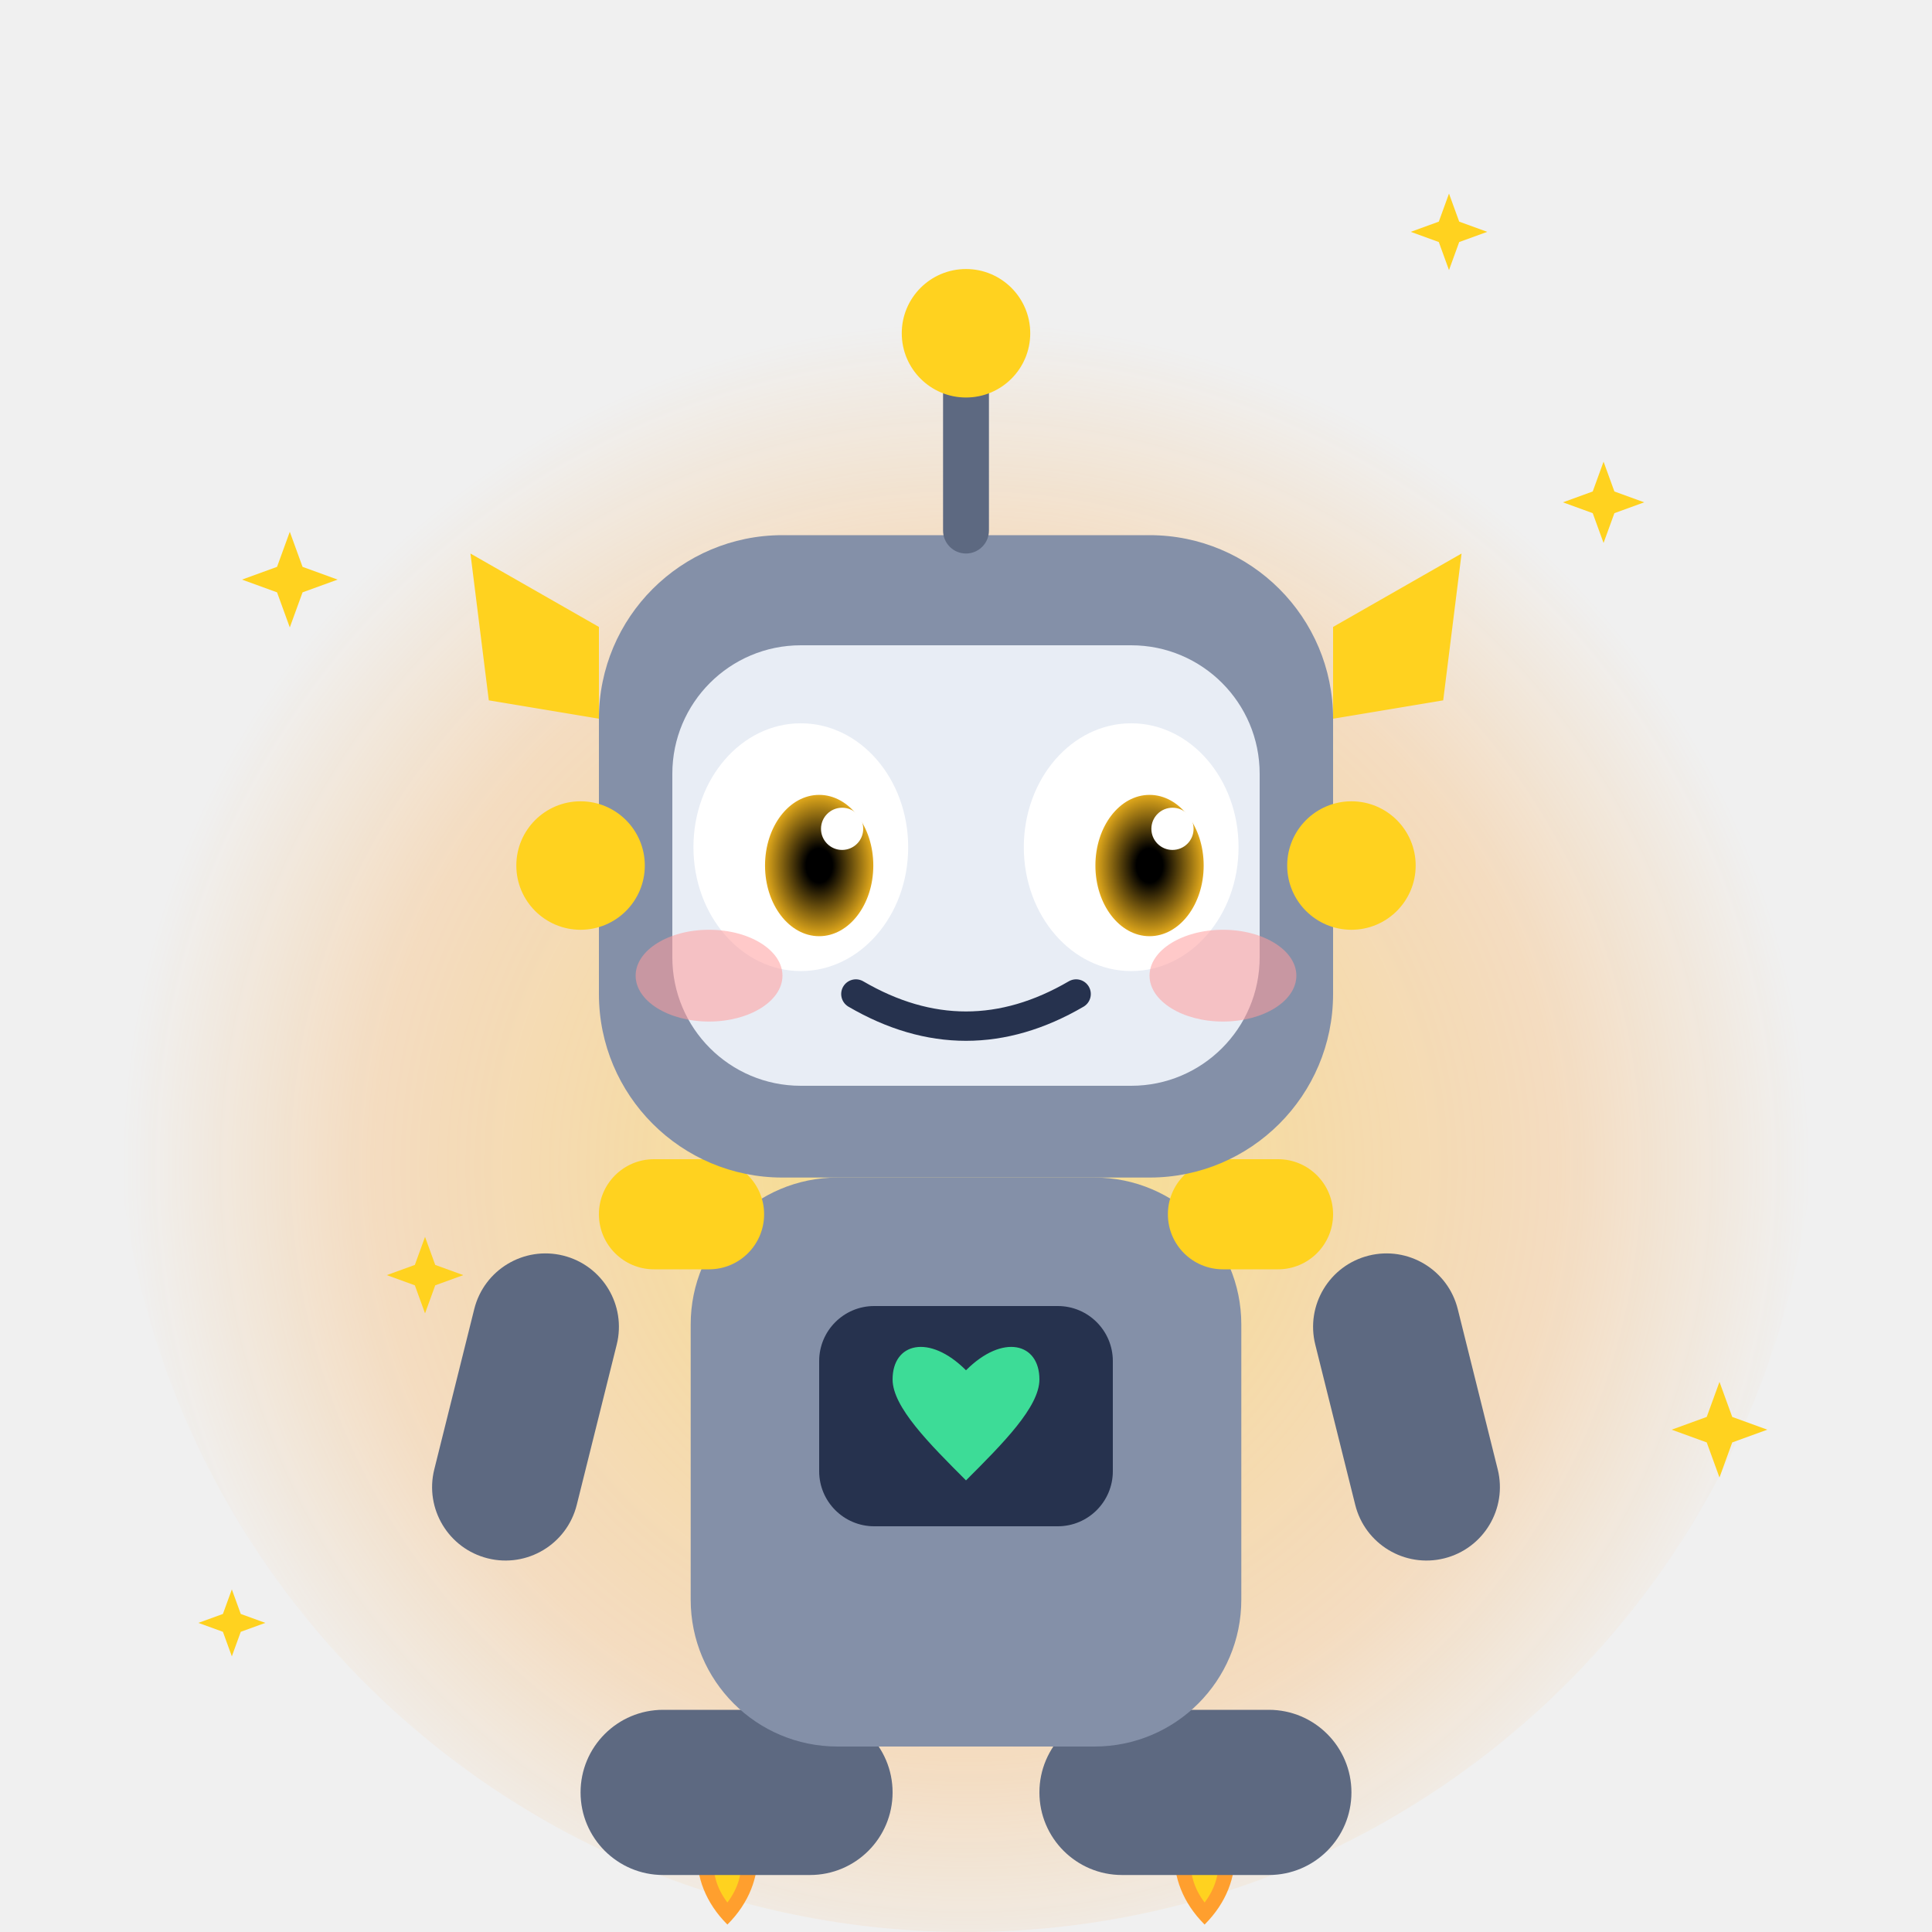
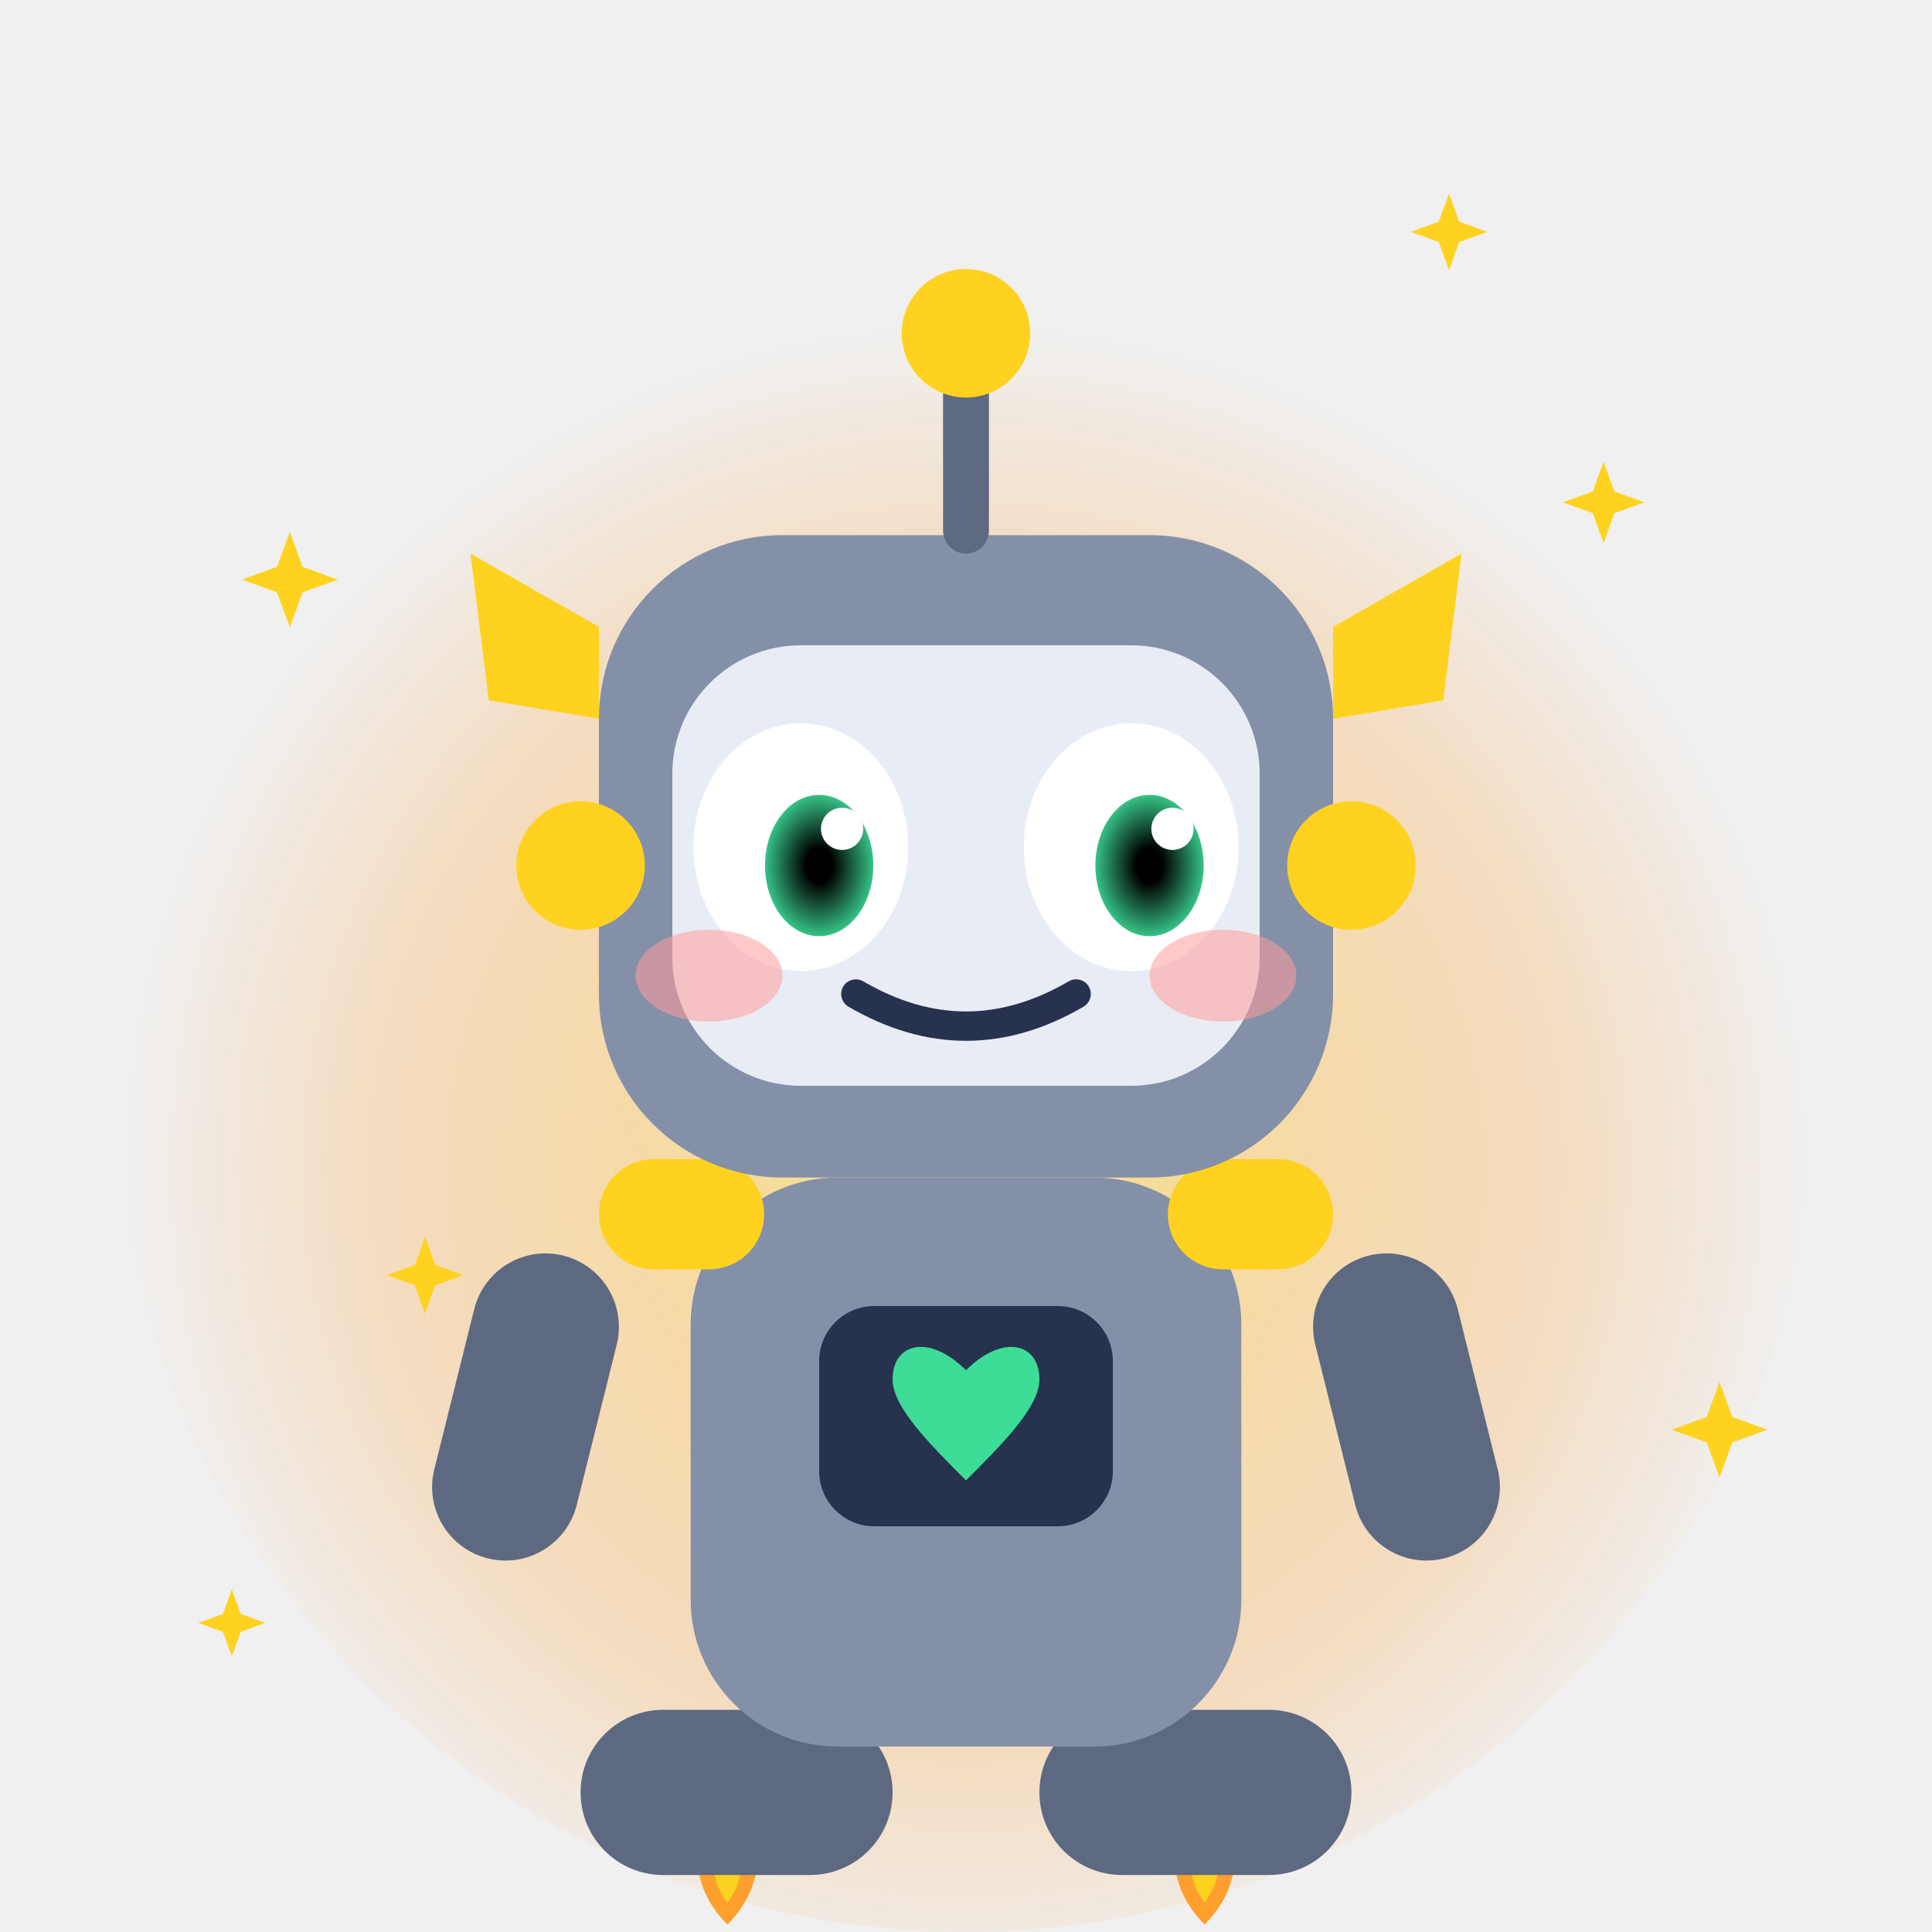
<svg xmlns="http://www.w3.org/2000/svg" viewBox="0 0 200 200" width="200" height="200">
  <defs>
    <radialGradient id="auraGrad" cx="50%" cy="55%" r="50%">
      <stop offset="0%" stop-color="#ffd21f" stop-opacity="0.5" />
      <stop offset="70%" stop-color="#ff9f2e" stop-opacity="0.25" />
      <stop offset="100%" stop-color="#ff9f2e" stop-opacity="0" />
    </radialGradient>
    <radialGradient id="eyeGradL" cx="84" cy="84" fx="84" fy="84" r="6.5" gradientTransform="matrix(1,0,0,1.307692,0,-25.84615)" gradientUnits="userSpaceOnUse">
      <stop offset="0.22" stop-color="#000000" />
-       <stop offset="1" stop-color="#ffbf1f" />
+       <stop offset="1" stop-color="#3ddc97" />
    </radialGradient>
    <radialGradient id="eyeGradR" cx="120" cy="84" fx="120" fy="84" r="6.5" gradientTransform="matrix(1,0,0,1.307692,0,-25.84615)" gradientUnits="userSpaceOnUse">
      <stop offset="0.22" stop-color="#000000" />
-       <stop offset="1" stop-color="#ffbf1f" />
+       <stop offset="1" stop-color="#3ddc97" />
    </radialGradient>
  </defs>
  <circle id="aura" cx="100" cy="112" r="88" fill="url(#auraGrad)" />
  <g id="pet" transform="translate(100,196) scale(0.95) translate(-100,-196)">
    <g id="jet74" transform="translate(74,193)">
      <g transform="scale(0.8)">
        <path d="M0,8 C-6,2 -5,-6 0,-12 C5,-6 6,2 0,8 Z" fill="#ff9f2e" />
        <path d="M0,5 C-3,1 -2,-3 0,-7 C2,-3 3,1 0,5 Z" fill="#ffd21f" />
      </g>
    </g>
    <g id="jet126" transform="translate(126,193)">
      <g transform="scale(0.8)">
        <path d="M0,8 C-6,2 -5,-6 0,-12 C5,-6 6,2 0,8 Z" fill="#ff9f2e" />
        <path d="M0,5 C-3,1 -2,-3 0,-7 C2,-3 3,1 0,5 Z" fill="#ffd21f" />
      </g>
    </g>
    <rect id="footL" x="58" y="176" width="34" height="18" rx="9" fill="#5d6981" />
    <rect id="footR" x="108" y="176" width="34" height="18" rx="9" fill="#5d6981" />
    <rect id="armL" x="44" y="126" width="16" height="34" rx="8" transform="rotate(14 52 143)" fill="#5d6981" />
    <rect id="armR" x="140" y="126" width="16" height="34" rx="8" transform="rotate(-14 148 143)" fill="#5d6981" />
    <rect id="torso" x="70" y="118" width="60" height="62" rx="16" fill="#8490a8" />
    <rect id="chest" x="84" y="132" width="32" height="24" rx="6" fill="#26324e" />
    <path d="M100,151 C96,147 92,143 92,140 C92,136 96,135 100,139 C104,135 108,136 108,140 C108,143 104,147 100,151 Z" fill="#3ddc97" />
    <rect id="shoulderL" x="60" y="116" width="18" height="12" rx="6" fill="#ffd21f" />
    <rect id="shoulderR" x="122" y="116" width="18" height="12" rx="6" fill="#ffd21f" />
    <rect id="head" x="60" y="48" width="80" height="70" rx="20" fill="#8490a8" />
    <rect id="facePlate" x="68" y="60" width="64" height="48" rx="14" fill="#e8edf5" />
    <circle id="boltL" cx="58" cy="84" r="7" fill="#ffd21f" />
    <circle id="boltR" cx="142" cy="84" r="7" fill="#ffd21f" />
    <rect id="antennaStem" x="97.5" y="30" width="5" height="20" rx="2.5" fill="#5d6981" />
    <circle id="antennaBall" cx="100" cy="26" r="7" fill="#ffd21f" />
    <path id="finL" d="M60,58 L46,50 L48,66 L60,68 Z" fill="#ffd21f" />
    <path id="finR" d="M140,58 L154,50 L152,66 L140,68 Z" fill="#ffd21f" />
    <g id="eyeL">
      <ellipse cx="82" cy="82" rx="11.7" ry="13.5" fill="#ffffff" />
      <ellipse cx="84" cy="84" rx="5.9" ry="7.7" fill="url(#eyeGradL)" />
      <circle cx="86.5" cy="80" r="2.3" fill="#ffffff" />
    </g>
    <g id="eyeR">
      <ellipse cx="118" cy="82" rx="11.7" ry="13.5" fill="#ffffff" />
      <ellipse cx="120" cy="84" rx="5.9" ry="7.7" fill="url(#eyeGradR)" />
      <circle cx="122.5" cy="80" r="2.3" fill="#ffffff" />
    </g>
    <path id="mouth" d="M88,98 Q100,105 112,98" fill="none" stroke="#26324e" stroke-width="3.2" stroke-linecap="round" />
    <ellipse id="cheekL" cx="72" cy="96" rx="8" ry="5" fill="#ff9c9c" opacity="0.55" />
    <ellipse id="cheekR" cx="128" cy="96" rx="8" ry="5" fill="#ff9c9c" opacity="0.55" />
  </g>
  <g id="embers">
    <g transform="translate(30,60)">
      <path transform="scale(0.55)" d="M0,-9 L2.4,-2.4 L9,0 L2.4,2.4 L0,9 L-2.4,2.4 L-9,0 L-2.4,-2.4 Z" fill="#ffd21f" />
    </g>
    <g transform="translate(44,132)">
      <path transform="scale(0.44)" d="M0,-9 L2.4,-2.4 L9,0 L2.4,2.4 L0,9 L-2.4,2.4 L-9,0 L-2.4,-2.4 Z" fill="#ffd21f" />
    </g>
    <g transform="translate(166,52)">
      <path transform="scale(0.4675)" d="M0,-9 L2.4,-2.4 L9,0 L2.4,2.4 L0,9 L-2.4,2.4 L-9,0 L-2.4,-2.4 Z" fill="#ffd21f" />
    </g>
    <g transform="translate(178,148)">
      <path transform="scale(0.55)" d="M0,-9 L2.4,-2.4 L9,0 L2.4,2.4 L0,9 L-2.4,2.4 L-9,0 L-2.4,-2.4 Z" fill="#ffd21f" />
    </g>
    <g transform="translate(24,168)">
      <path transform="scale(0.385)" d="M0,-9 L2.4,-2.4 L9,0 L2.4,2.4 L0,9 L-2.4,2.4 L-9,0 L-2.4,-2.4 Z" fill="#ffd21f" />
    </g>
    <g transform="translate(150,24)">
      <path transform="scale(0.44)" d="M0,-9 L2.4,-2.4 L9,0 L2.4,2.4 L0,9 L-2.4,2.4 L-9,0 L-2.4,-2.4 Z" fill="#ffd21f" />
    </g>
  </g>
</svg>
